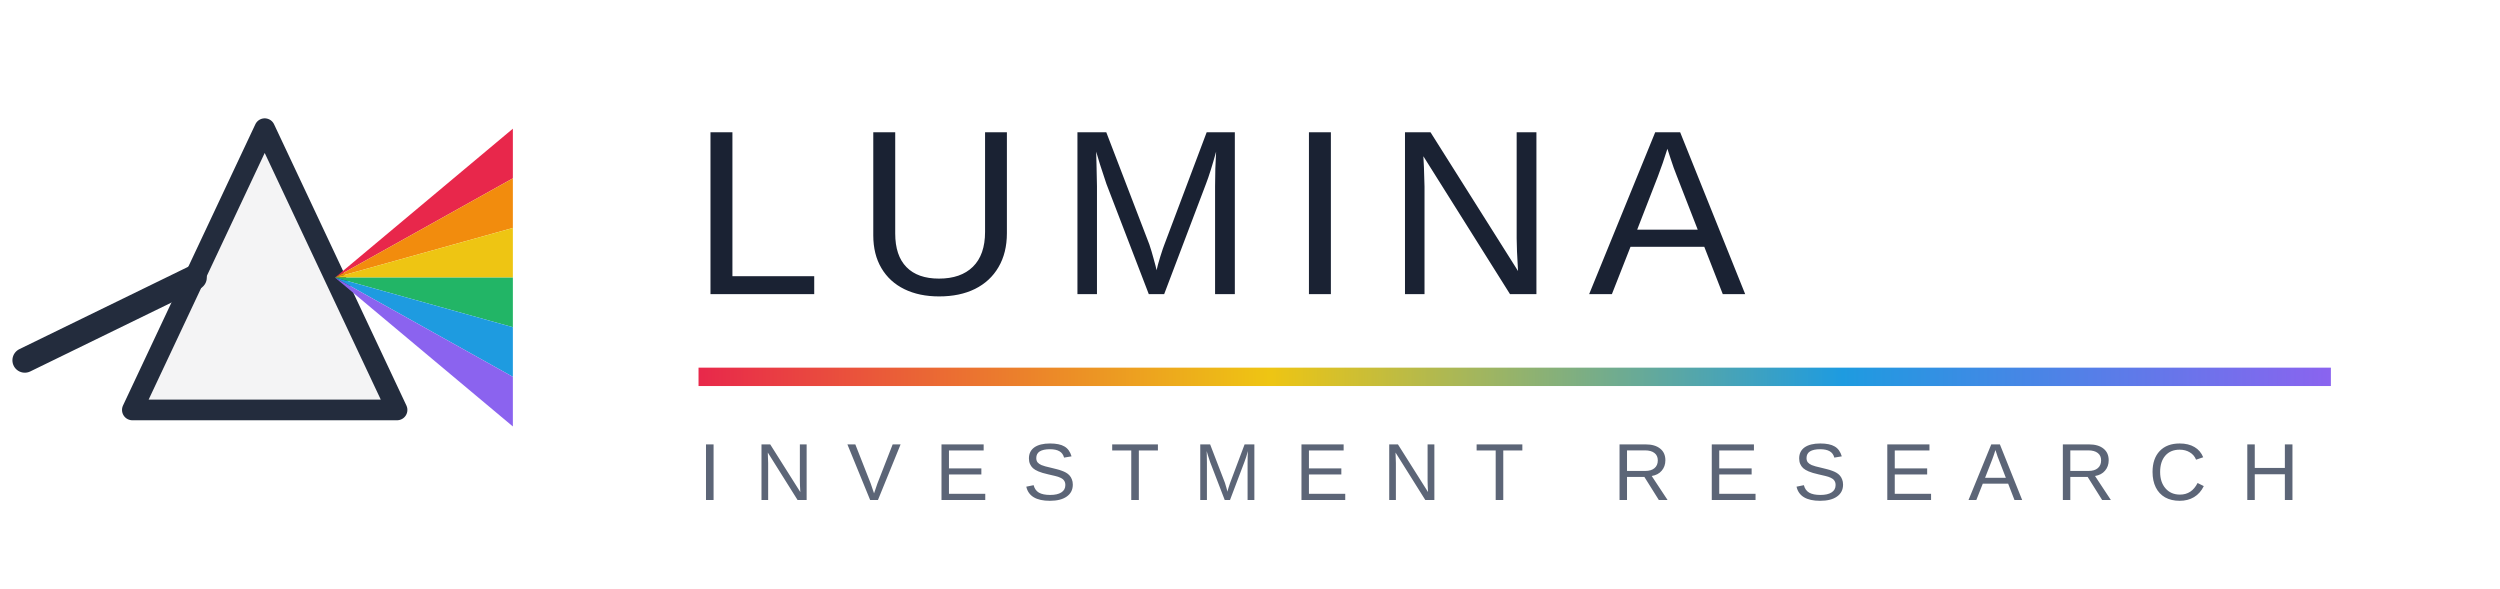
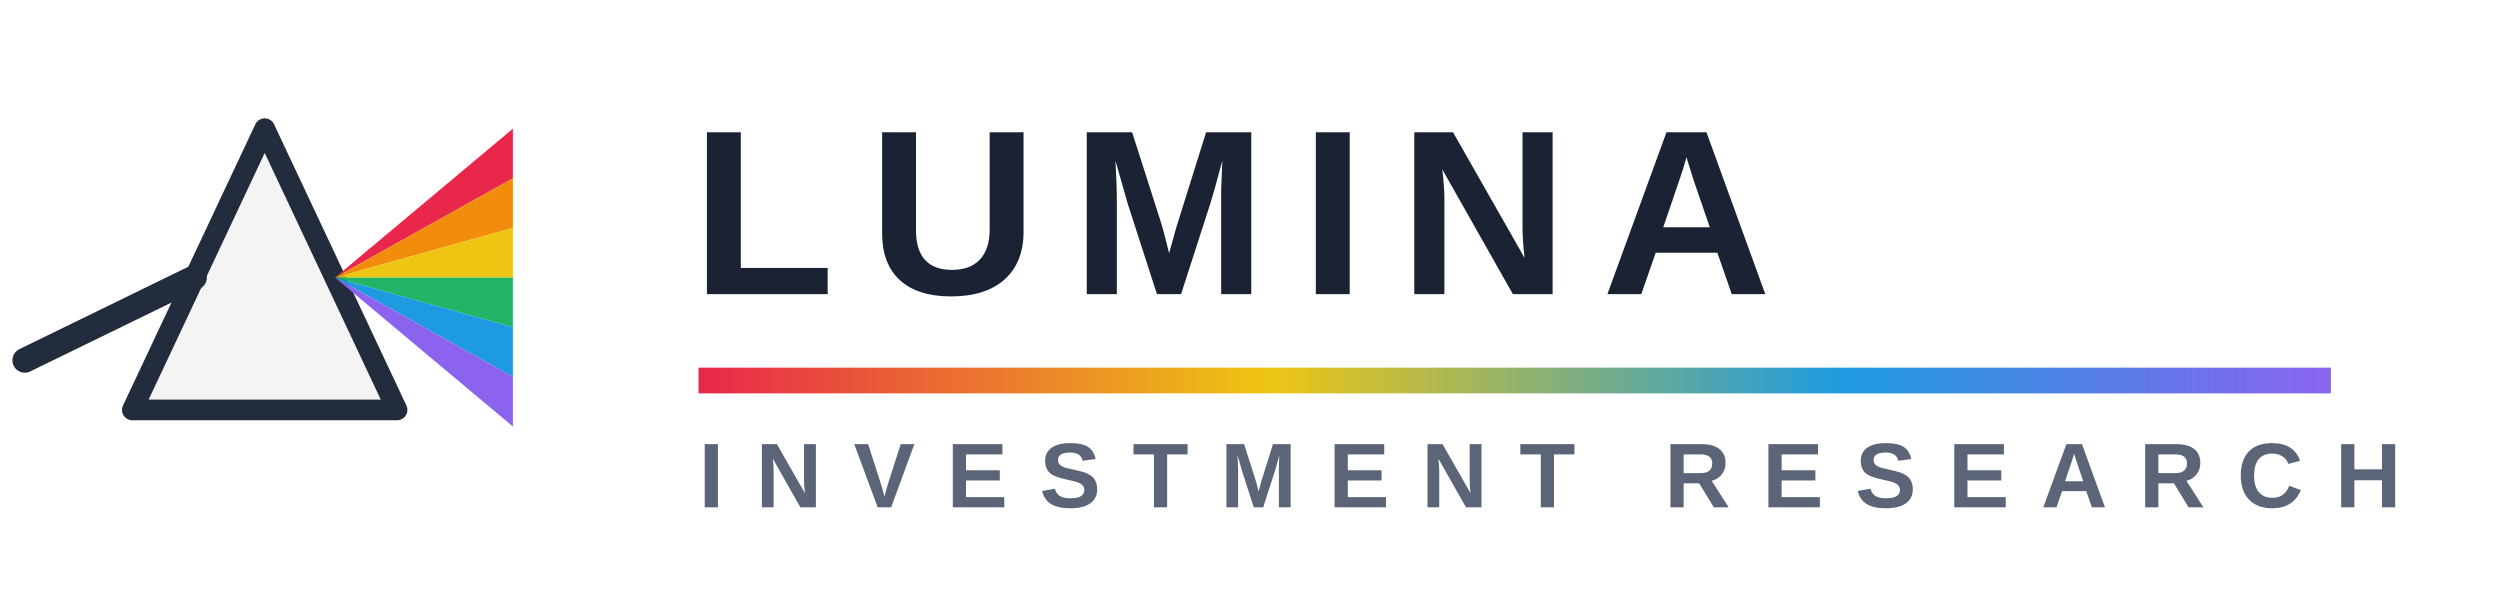
<svg xmlns="http://www.w3.org/2000/svg" width="340" height="80" viewBox="0 0 340 80">
  <defs>
    <linearGradient id="spectrum" x1="0" y1="0" x2="1" y2="0">
      <stop offset="0" stop-color="#e8274b" />
      <stop offset="0.35" stop-color="#eec513" />
      <stop offset="0.7" stop-color="#1e9be0" />
      <stop offset="1" stop-color="#8b63ef" />
    </linearGradient>
  </defs>
  <g transform="translate(0,4) scale(1.125)">
    <polygon points="32,12 16,46 48,46" fill="rgba(24,32,48,0.05)" stroke="#232c3d" stroke-width="2.5" stroke-linejoin="round" />
    <line x1="3" y1="40" x2="23.5" y2="30" stroke="#232c3d" stroke-width="3" stroke-linecap="round" />
    <g>
      <polygon points="40.5,30 62,12 62,18" fill="#e8274b" />
      <polygon points="40.5,30 62,18 62,24" fill="#f28c0d" />
      <polygon points="40.5,30 62,24 62,30" fill="#eec513" />
      <polygon points="40.5,30 62,30 62,36" fill="#22b566" />
      <polygon points="40.5,30 62,36 62,42" fill="#1e9be0" />
      <polygon points="40.5,30 62,42 62,48" fill="#8b63ef" />
    </g>
  </g>
-   <text x="94" y="40" font-family="Manrope, 'Helvetica Neue', Arial, sans-serif" font-weight="500" font-size="32" letter-spacing="4.5" fill="#1a2233">LUMINA</text>
-   <rect x="95" y="50" width="222" height="2.5" fill="url(#spectrum)" />
-   <text x="95" y="68" font-family="Manrope, 'Helvetica Neue', Arial, sans-serif" font-weight="500" font-size="11" letter-spacing="4.6" fill="#5c6577">INVESTMENT RESEARCH</text>
+   <text x="94" y="40" font-family="Manrope, 'Helvetica Neue', Arial, sans-serif" font-weight="800" font-size="32" letter-spacing="4.5" fill="#1a2233">LUMINA</text>
+   <rect x="95" y="50" width="222" height="3.5" fill="url(#spectrum)" />
+   <text x="95" y="69" font-family="Manrope, 'Helvetica Neue', Arial, sans-serif" font-weight="800" font-size="12.5" letter-spacing="4.3" fill="#5c6577">INVESTMENT RESEARCH</text>
</svg>
